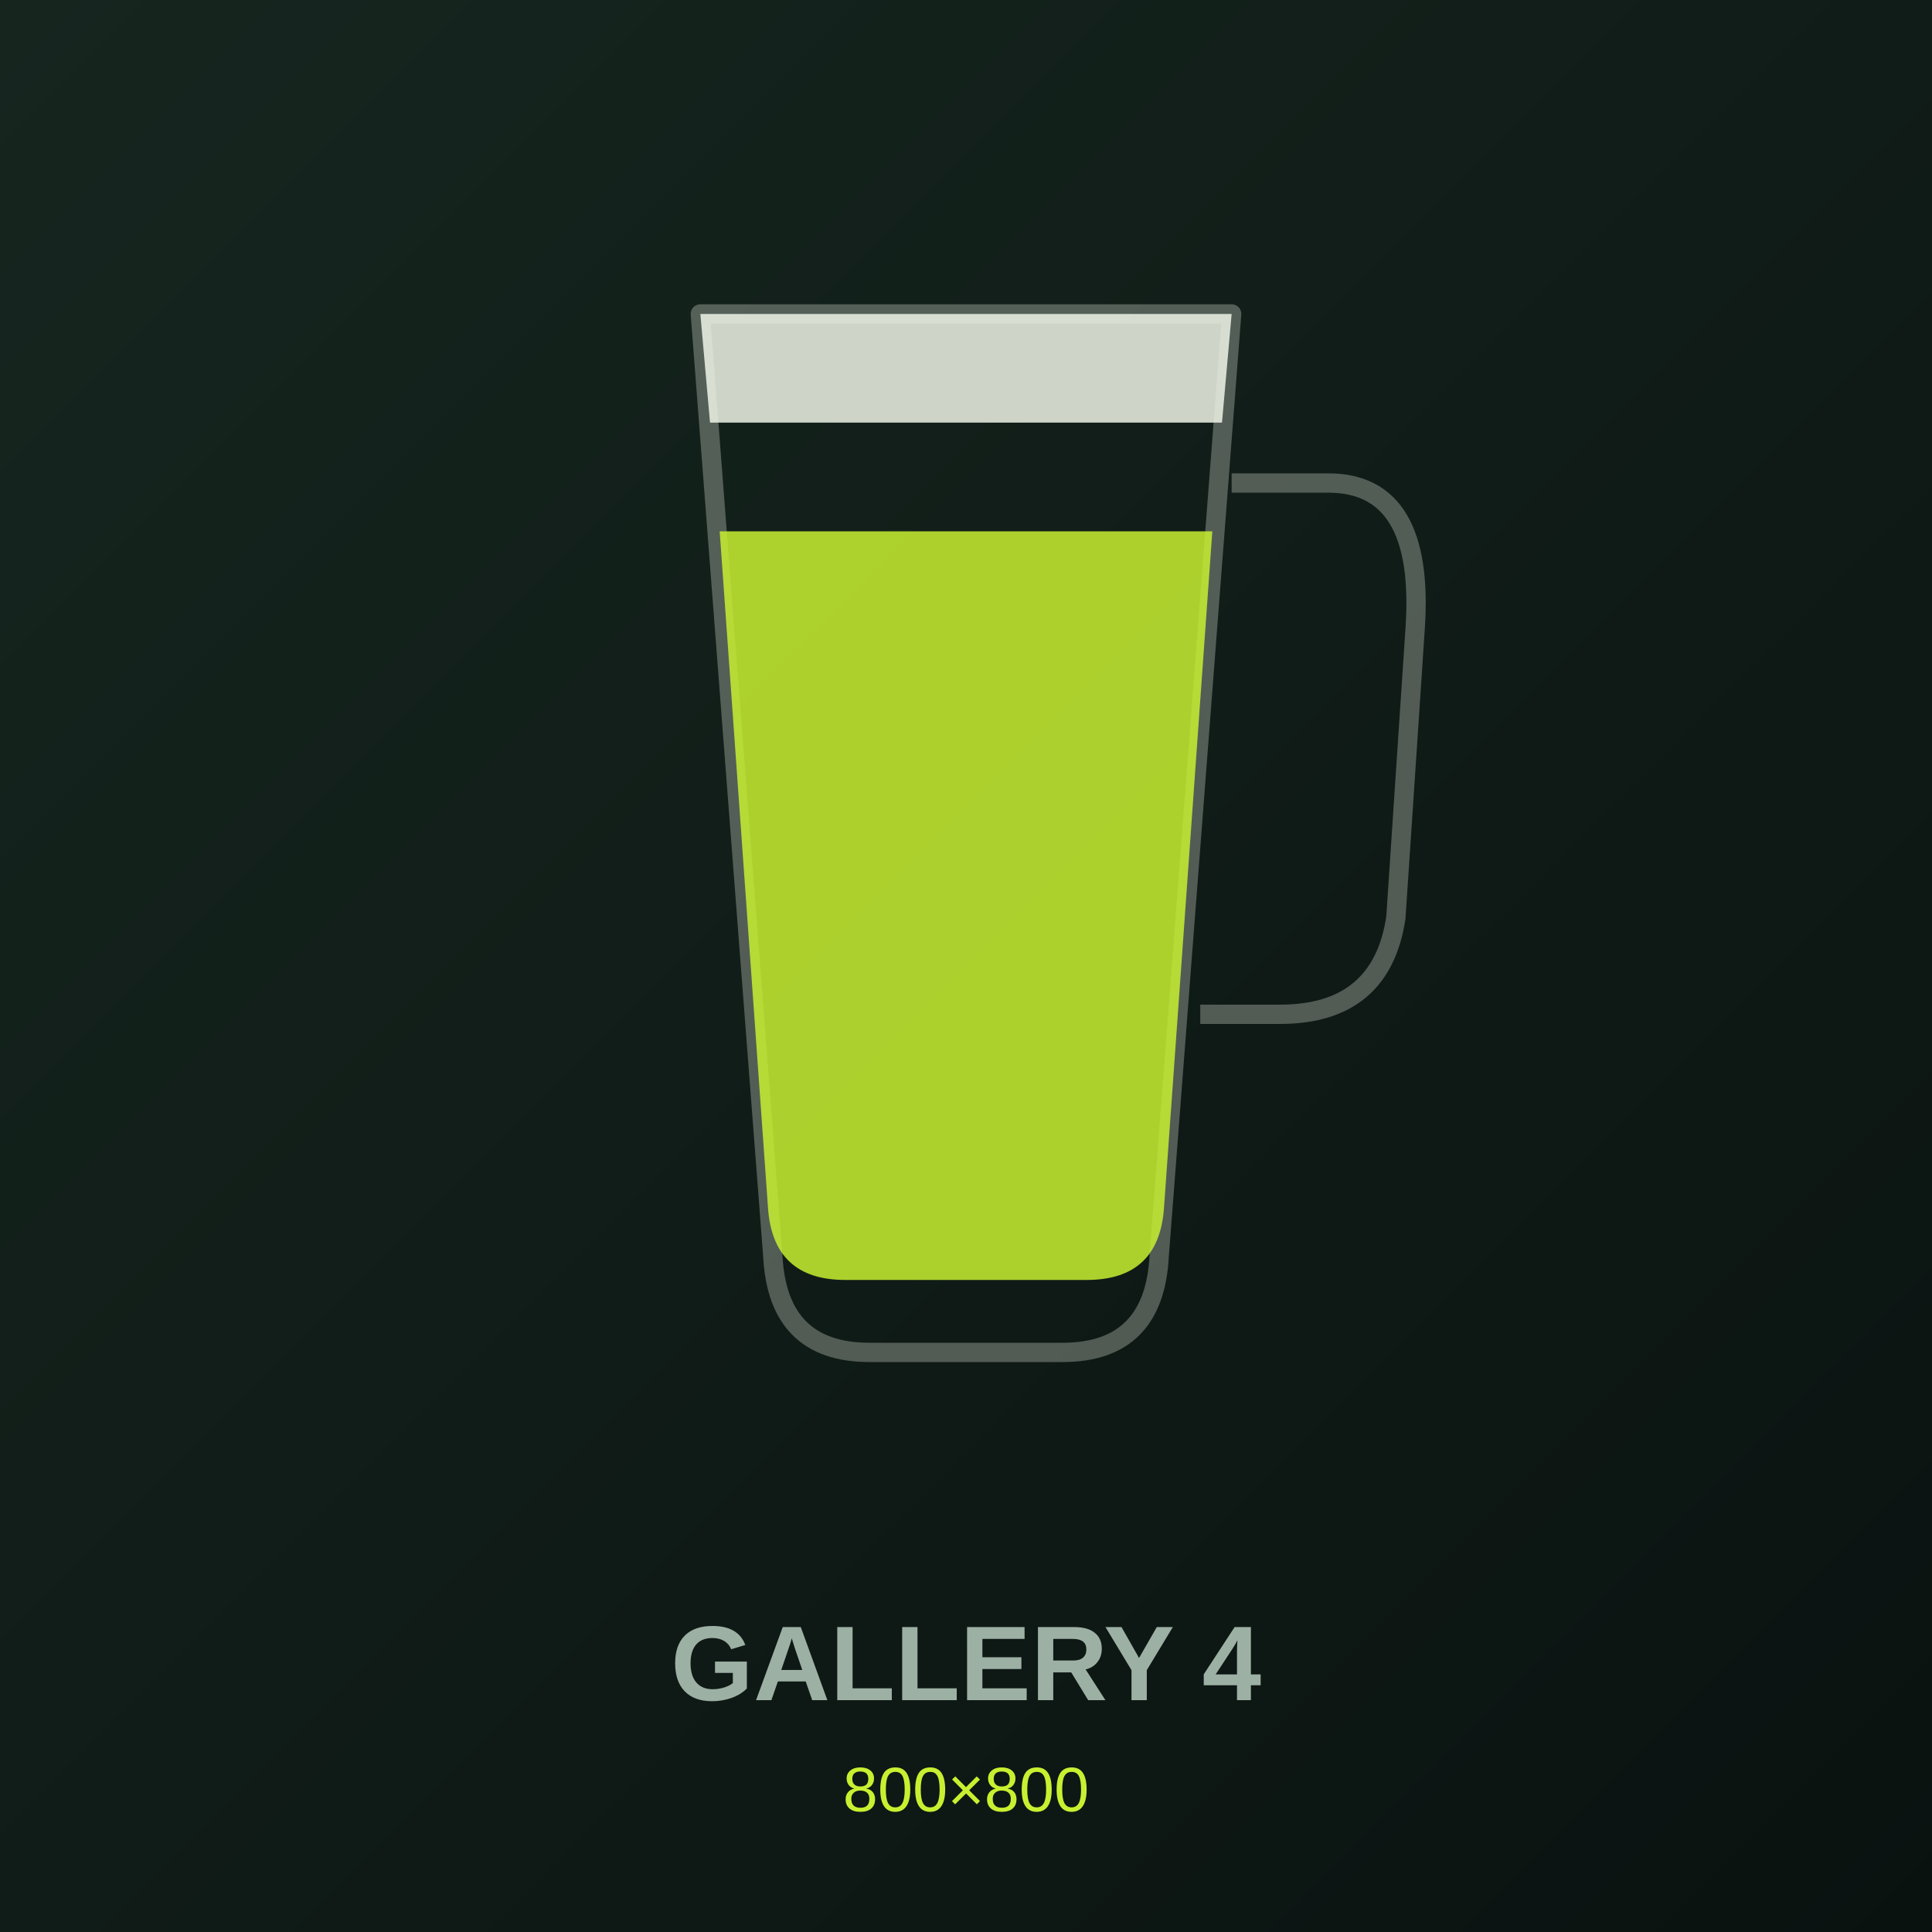
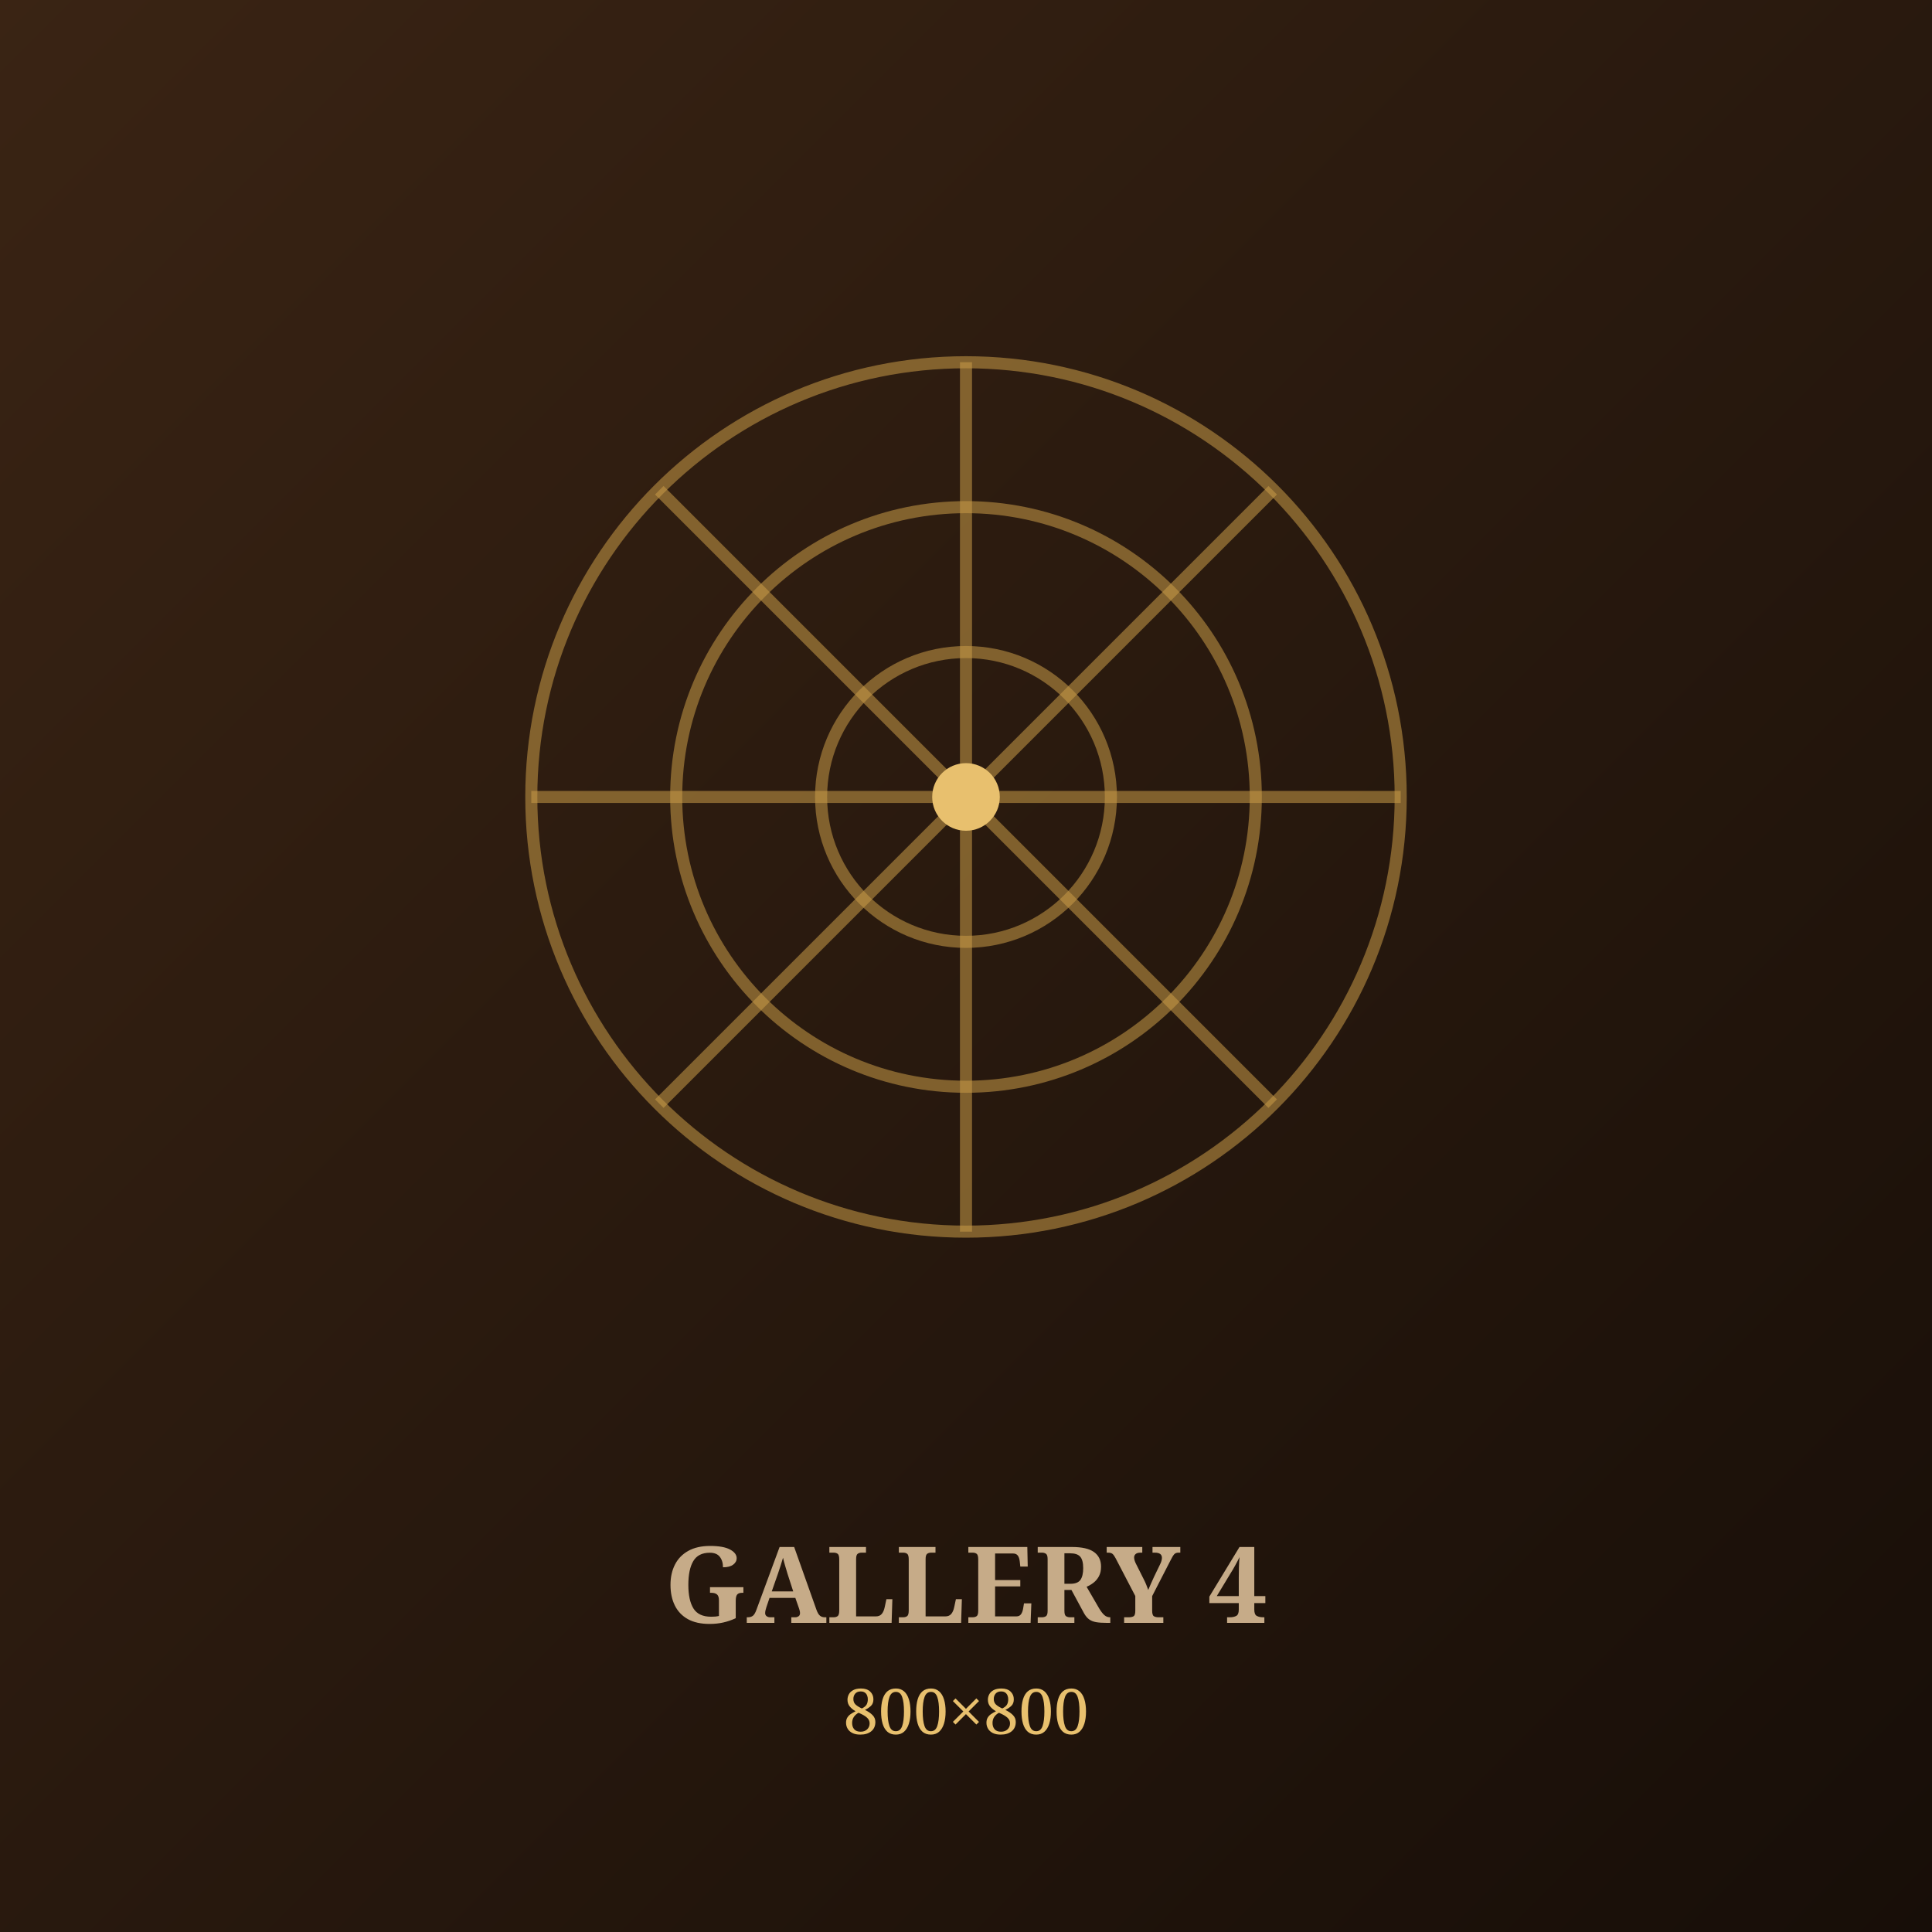
<svg xmlns="http://www.w3.org/2000/svg" viewBox="0 0 800 800" width="800" height="800" role="img" aria-label="GALLERY 4 (placeholder)">
  <defs>
    <linearGradient id="g" x1="0" y1="0" x2="1" y2="1">
-       <stop offset="0" stop-color="#16261f" />
-       <stop offset="1" stop-color="#0a1210" />
+       <stop offset="0" stop-color="#3a2414" />
+       <stop offset="1" stop-color="#170e08" />
    </linearGradient>
  </defs>
  <rect width="800" height="800" fill="url(#g)" />
-   <path d="M290 130H510L480 520Q478 560 440 560H360Q322 560 320 520Z" fill="none" stroke="#eef4e6" stroke-opacity=".3" stroke-width="8" stroke-linejoin="round" />
-   <path d="M298 220H502L482 500Q480 530 450 530H350Q320 530 318 500Z" fill="#c8f031" fill-opacity=".85" />
-   <path d="M290 130H510L506 175H294Z" fill="#eef4e6" fill-opacity=".85" />
-   <path d="M510 200H550Q590 200 586 260L578 380Q572 420 530 420H497" fill="none" stroke="#eef4e6" stroke-opacity=".3" stroke-width="8" />
-   <text x="50%" y="88%" fill="#9db0a4" font-family="Arial,sans-serif" font-size="44" font-weight="700" text-anchor="middle">GALLERY 4</text>
-   <text x="50%" y="88%" dy="46" fill="#c8f031" font-family="Arial,sans-serif" font-size="26" text-anchor="middle">800×800</text>
+   <g fill="none" stroke="#c99a48" stroke-opacity=".55" stroke-width="5">
+     <circle cx="400" cy="330" r="180" />
+     <circle cx="400" cy="330" r="120" />
+     <circle cx="400" cy="330" r="60" />
+     <path d="M400 150V510M220 330H580M273 203L527 457M527 203L273 457" />
+   </g>
+   <circle cx="400" cy="330" r="14" fill="#e8c06e" />
+   <text x="50%" y="84%" fill="#c6ab88" font-family="Georgia,serif" font-size="44" font-weight="700" text-anchor="middle">GALLERY 4</text>
+   <text x="50%" y="84%" dy="46" fill="#e8c06e" font-family="Georgia,serif" font-size="26" text-anchor="middle">800×800</text>
</svg>
